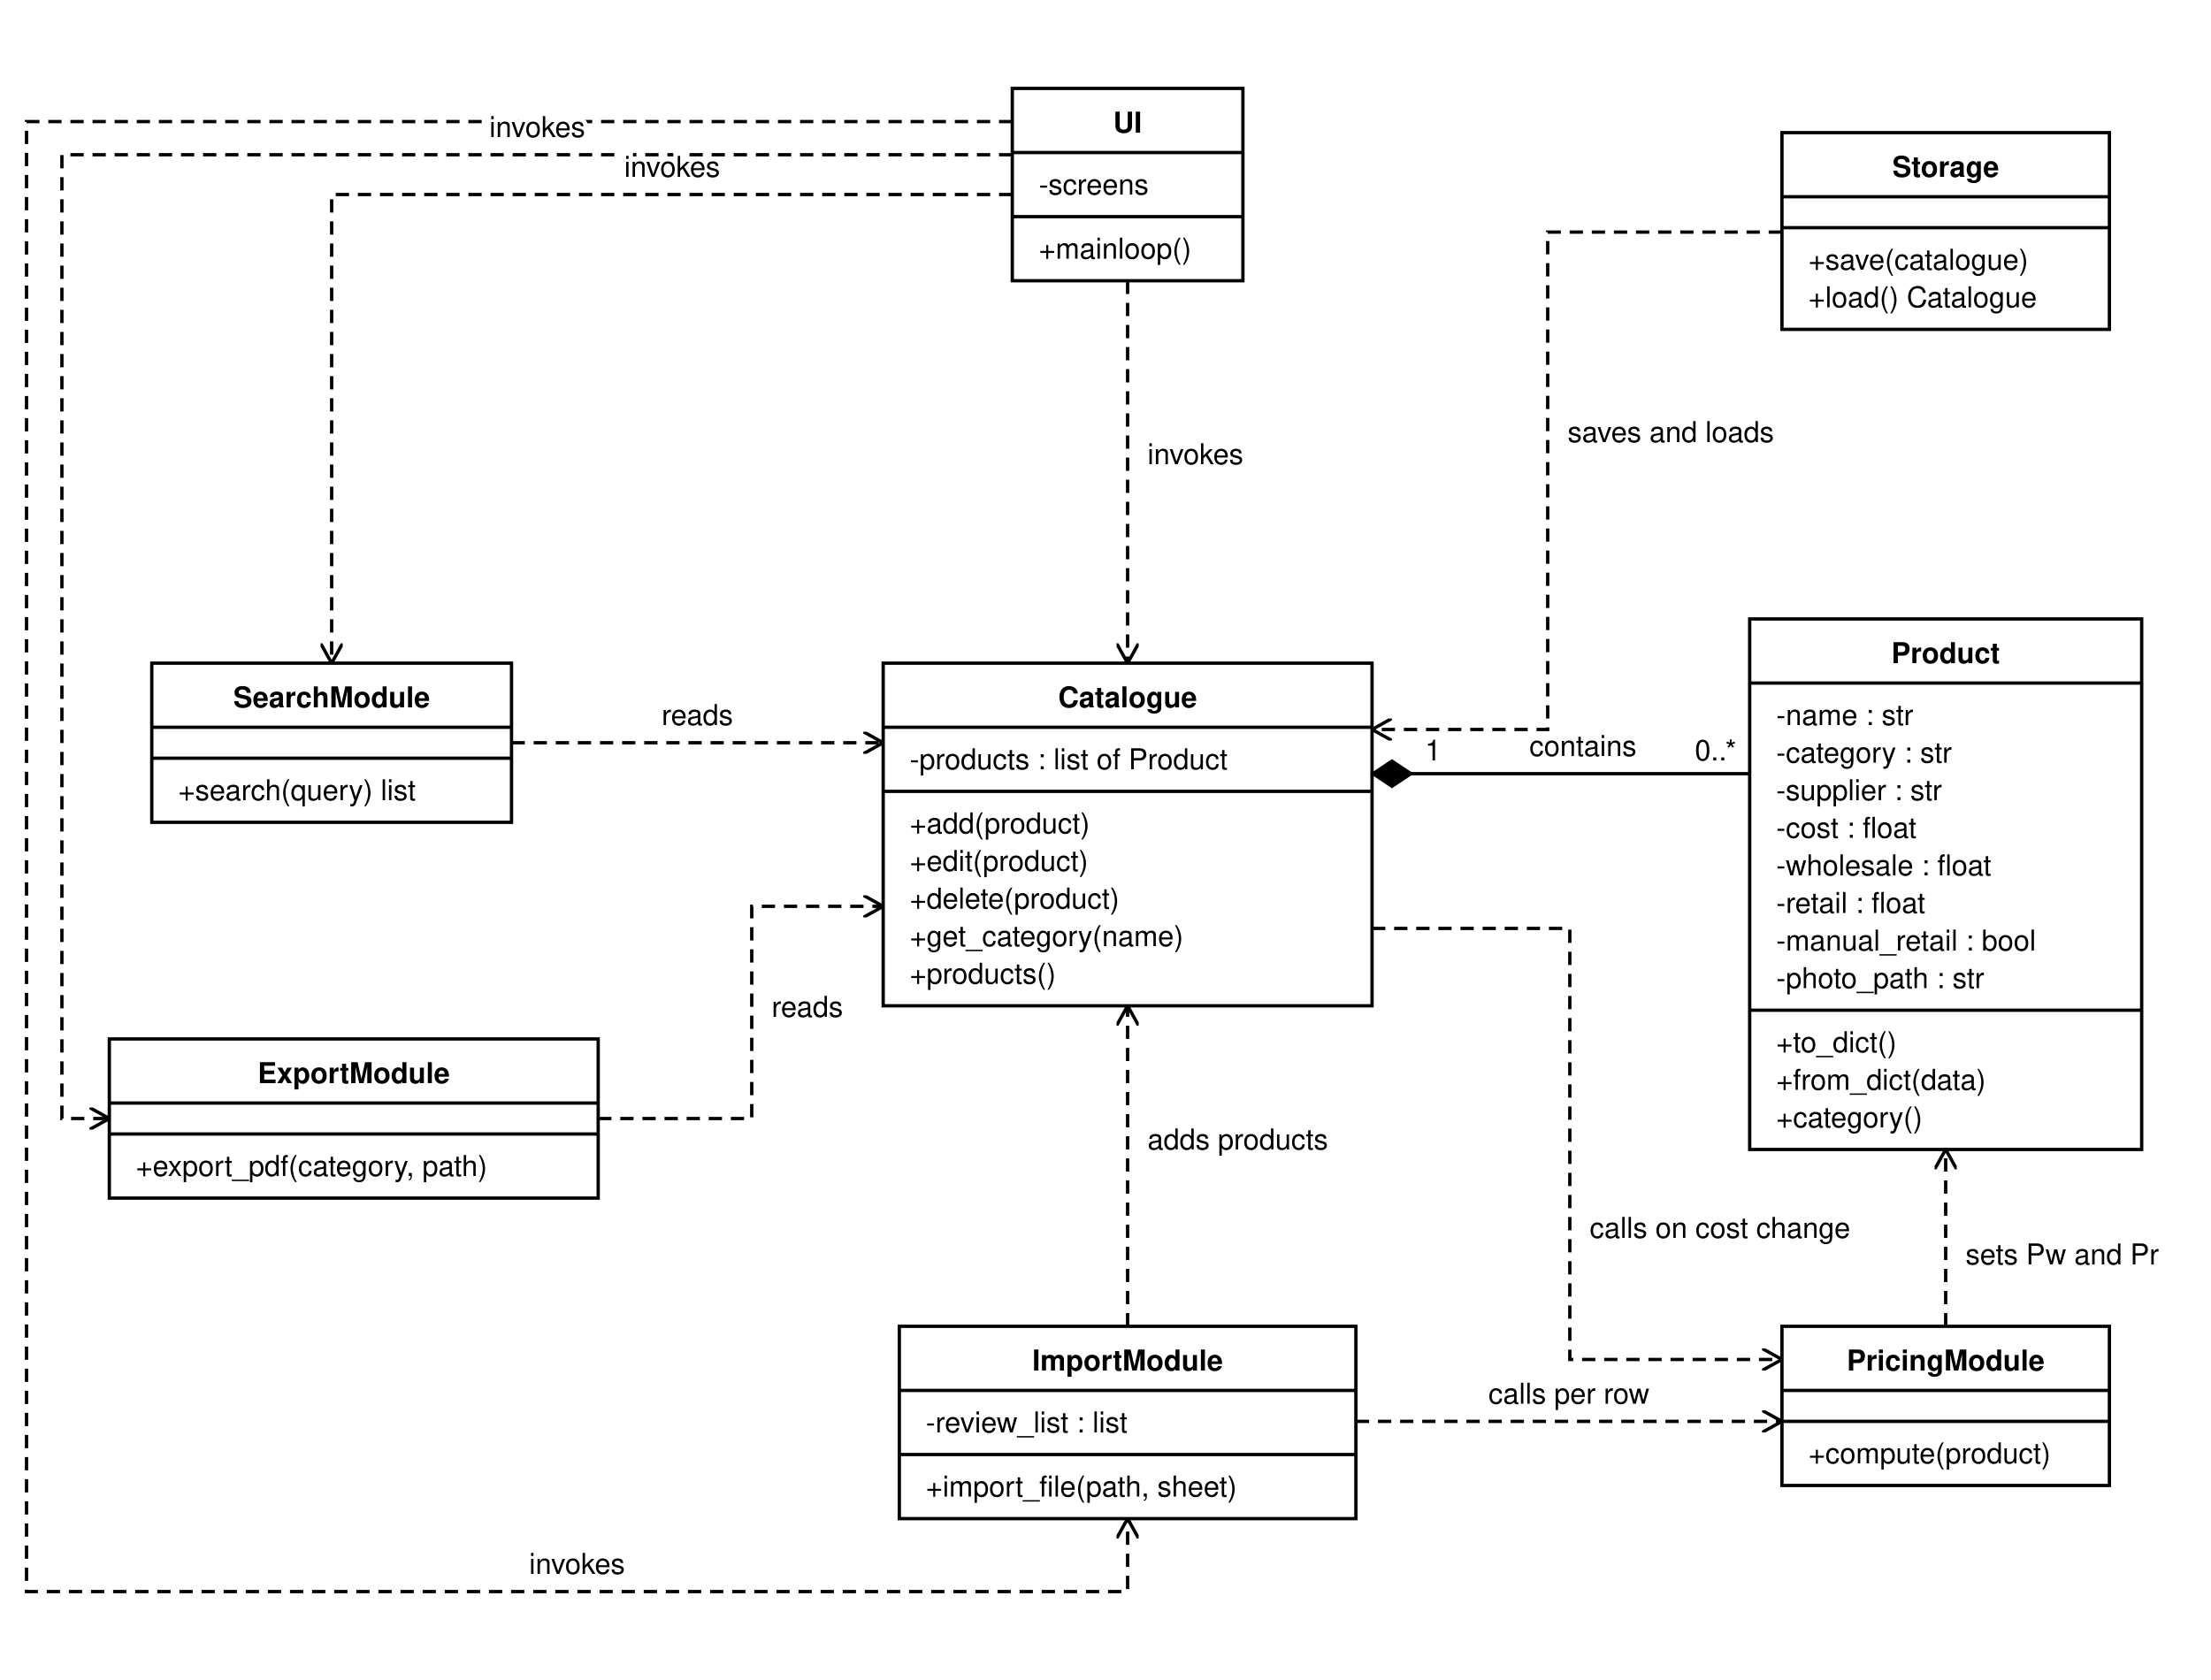
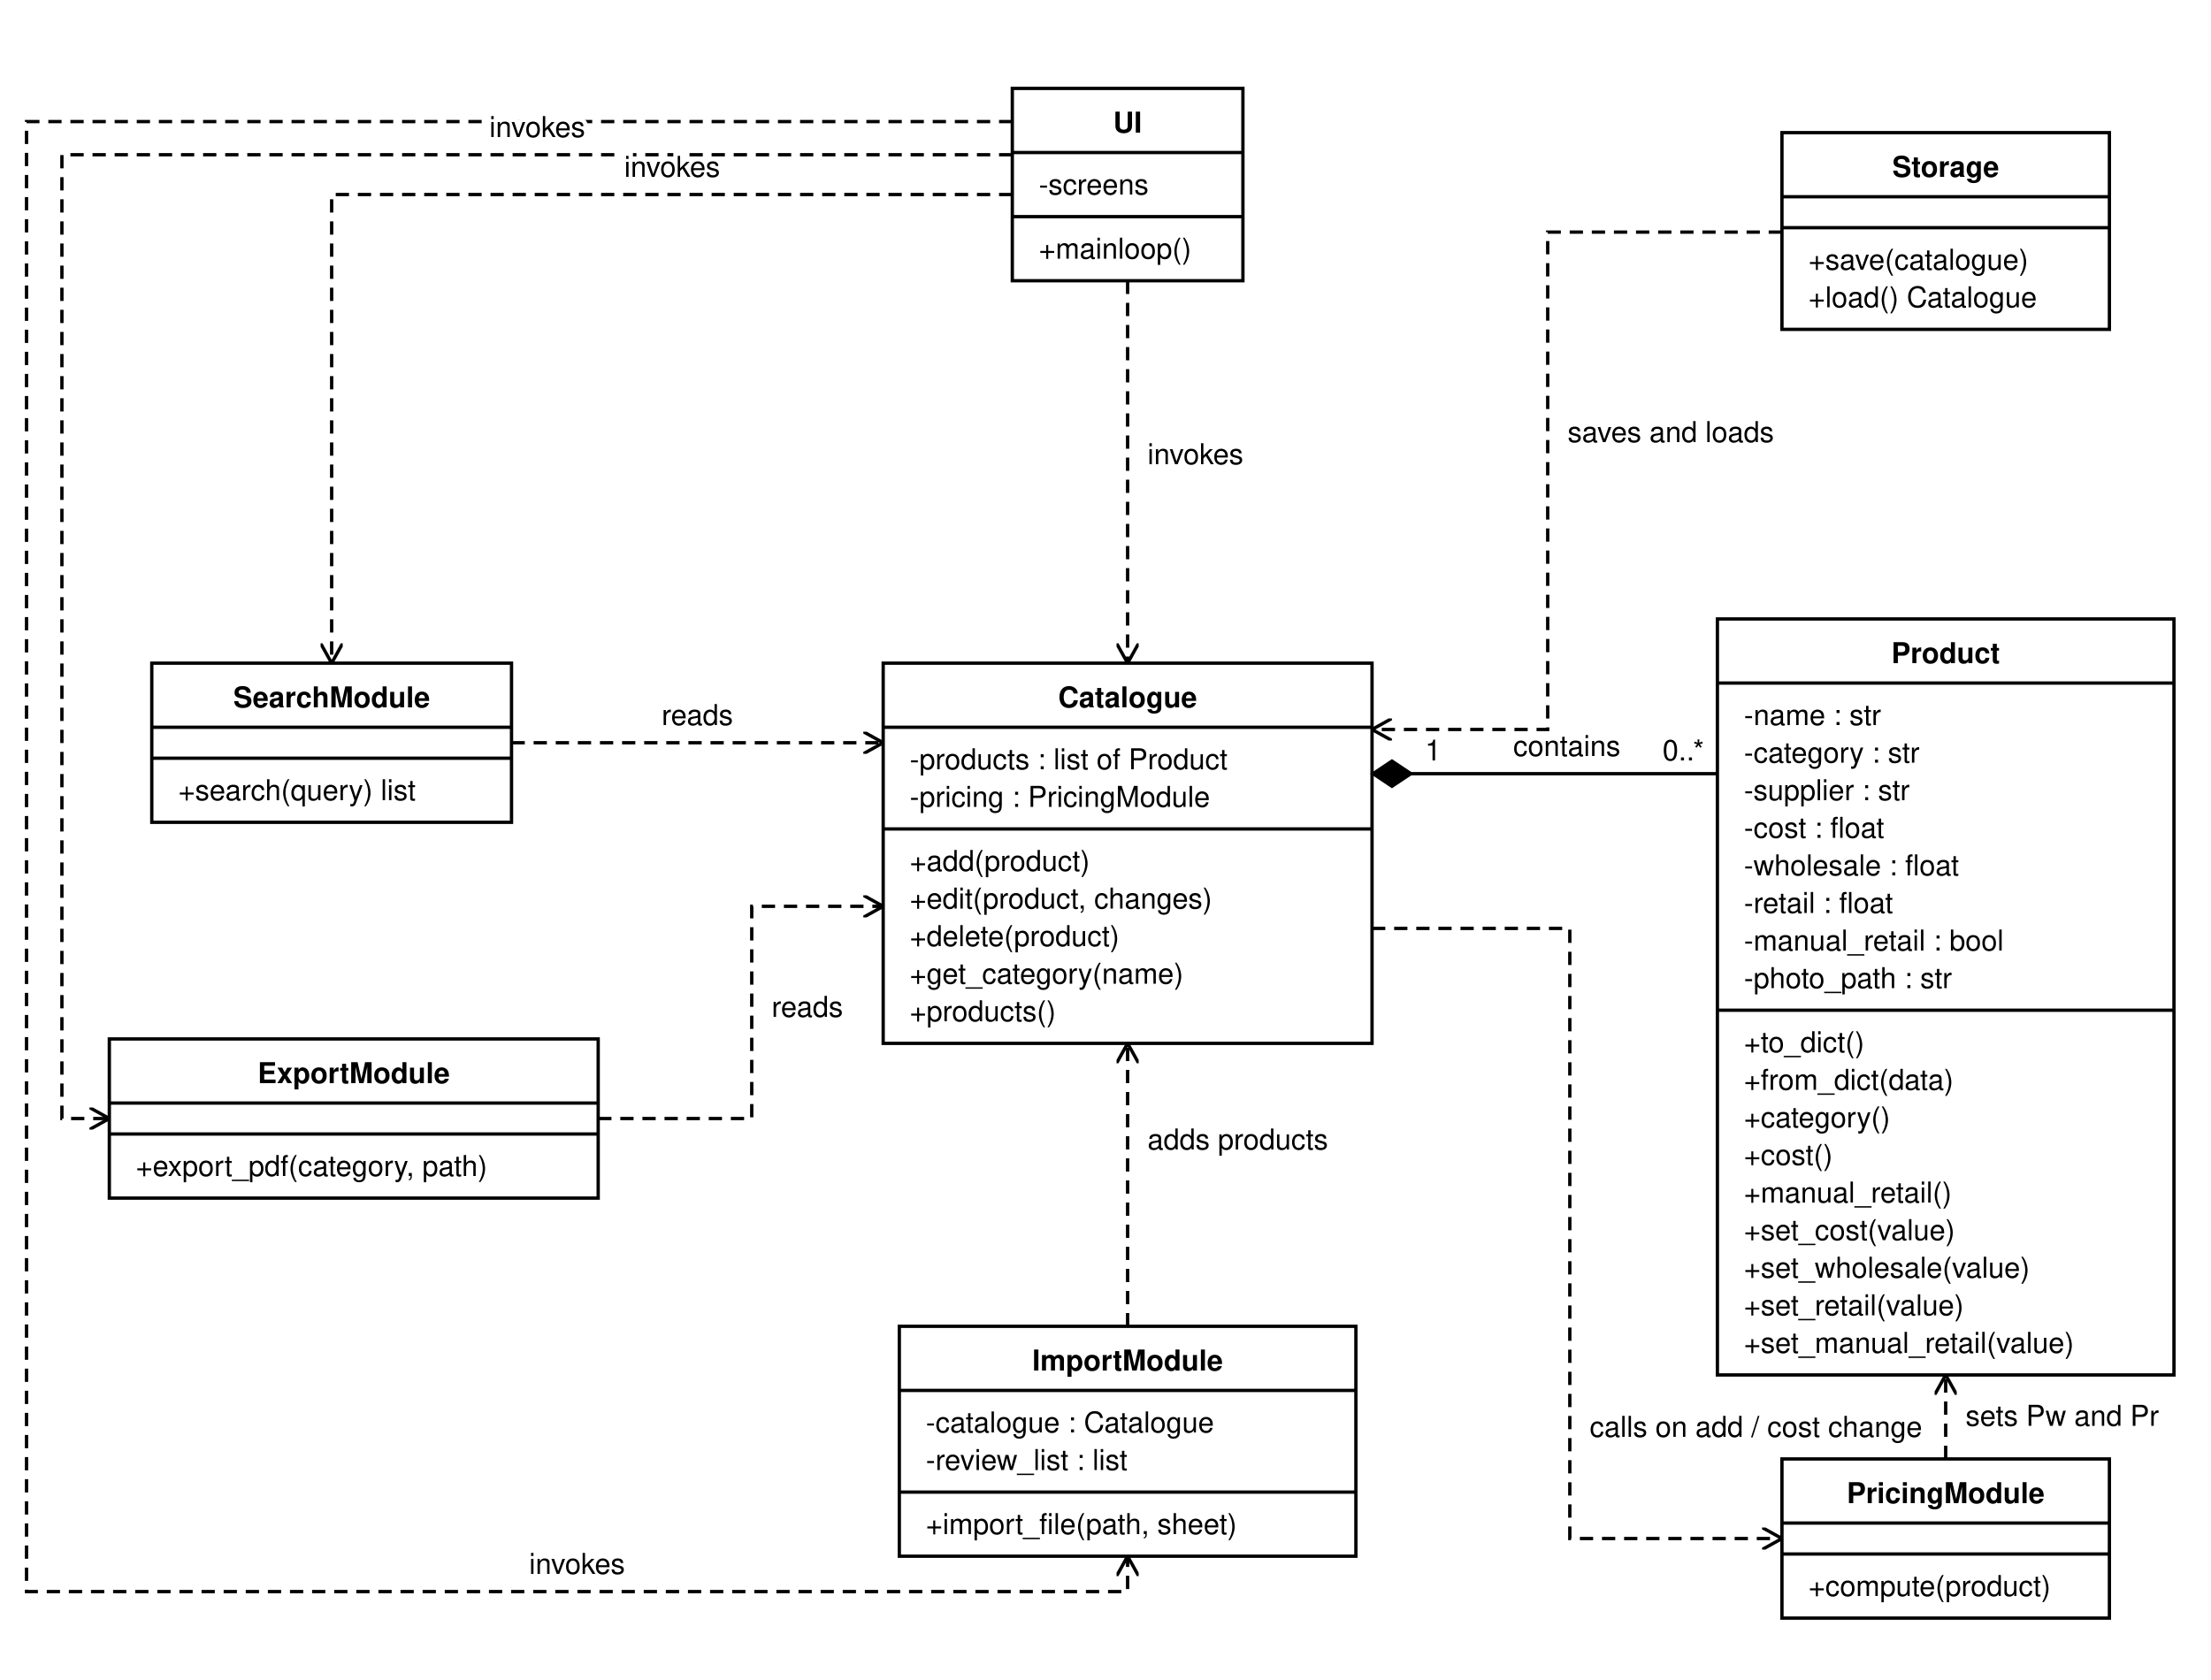
<svg xmlns="http://www.w3.org/2000/svg" width="1000" height="760" viewBox="0 0 1000 760" font-family="Helvetica, Arial, sans-serif">
  <defs>
    <marker id="dep" markerWidth="11" markerHeight="10" refX="9" refY="5" orient="auto" markerUnits="userSpaceOnUse">
      <path d="M0,0 L9,5 L0,10" fill="none" stroke="#000" stroke-width="1.5" />
    </marker>
  </defs>
  <rect width="1000" height="760" fill="#fff" />
  <g>
-     <polyline points="791.35,350 620.55,350" fill="none" stroke="#000" stroke-width="1.5" />
+     <polyline points="776.75,350 620.55,350" fill="none" stroke="#000" stroke-width="1.5" />
    <polyline points="805.95,105 700,105 700,330 620.55,330" fill="none" stroke="#000" stroke-width="1.5" stroke-dasharray="6 4" marker-end="url(#dep)" />
-     <polyline points="620.55,420 710,420 710,615 805.95,615" fill="none" stroke="#000" stroke-width="1.5" stroke-dasharray="6 4" marker-end="url(#dep)" />
-     <polyline points="880,600 880,520" fill="none" stroke="#000" stroke-width="1.5" stroke-dasharray="6 4" marker-end="url(#dep)" />
-     <polyline points="510,600 510,455" fill="none" stroke="#000" stroke-width="1.5" stroke-dasharray="6 4" marker-end="url(#dep)" />
-     <polyline points="613.25,643 805.95,643" fill="none" stroke="#000" stroke-width="1.5" stroke-dasharray="6 4" marker-end="url(#dep)" />
+     <polyline points="620.55,420 710,420 710,696 805.95,696" fill="none" stroke="#000" stroke-width="1.5" stroke-dasharray="6 4" marker-end="url(#dep)" />
+     <polyline points="880,660 880,622" fill="none" stroke="#000" stroke-width="1.5" stroke-dasharray="6 4" marker-end="url(#dep)" />
+     <polyline points="510,600 510,472" fill="none" stroke="#000" stroke-width="1.5" stroke-dasharray="6 4" marker-end="url(#dep)" />
    <polyline points="231.35,336 399.45,336" fill="none" stroke="#000" stroke-width="1.5" stroke-dasharray="6 4" marker-end="url(#dep)" />
    <polyline points="270.55,506 340,506 340,410 399.45,410" fill="none" stroke="#000" stroke-width="1.5" stroke-dasharray="6 4" marker-end="url(#dep)" />
    <polyline points="510,127 510,300" fill="none" stroke="#000" stroke-width="1.5" stroke-dasharray="6 4" marker-end="url(#dep)" />
    <polyline points="457.85,88 150,88 150,300" fill="none" stroke="#000" stroke-width="1.5" stroke-dasharray="6 4" marker-end="url(#dep)" />
    <polyline points="457.85,70 28,70 28,506 49.45,506" fill="none" stroke="#000" stroke-width="1.5" stroke-dasharray="6 4" marker-end="url(#dep)" />
-     <polyline points="457.85,55 12,55 12,720 510,720 510,687" fill="none" stroke="#000" stroke-width="1.5" stroke-dasharray="6 4" marker-end="url(#dep)" />
+     <polyline points="457.85,55 12,55 12,720 510,720 510,704" fill="none" stroke="#000" stroke-width="1.5" stroke-dasharray="6 4" marker-end="url(#dep)" />
  </g>
  <g>
    <rect x="457.85" y="40" width="104.3" height="87" fill="#fff" stroke="#000" stroke-width="1.5" />
    <line x1="457.85" y1="69" x2="562.15" y2="69" stroke="#000" stroke-width="1.5" />
    <line x1="457.85" y1="98" x2="562.15" y2="98" stroke="#000" stroke-width="1.5" />
    <rect x="805.95" y="60" width="148.1" height="89" fill="#fff" stroke="#000" stroke-width="1.5" />
    <line x1="805.95" y1="89" x2="954.05" y2="89" stroke="#000" stroke-width="1.5" />
    <line x1="805.95" y1="103" x2="954.05" y2="103" stroke="#000" stroke-width="1.5" />
-     <rect x="399.45" y="300" width="221.1" height="155" fill="#fff" stroke="#000" stroke-width="1.5" />
+     <rect x="399.45" y="300" width="221.1" height="172" fill="#fff" stroke="#000" stroke-width="1.5" />
    <line x1="399.45" y1="329" x2="620.55" y2="329" stroke="#000" stroke-width="1.5" />
-     <line x1="399.45" y1="358" x2="620.55" y2="358" stroke="#000" stroke-width="1.5" />
-     <rect x="791.35" y="280" width="177.3" height="240" fill="#fff" stroke="#000" stroke-width="1.5" />
-     <line x1="791.35" y1="309" x2="968.65" y2="309" stroke="#000" stroke-width="1.5" />
-     <line x1="791.35" y1="457" x2="968.65" y2="457" stroke="#000" stroke-width="1.5" />
+     <line x1="399.45" y1="375" x2="620.55" y2="375" stroke="#000" stroke-width="1.5" />
+     <rect x="776.75" y="280" width="206.5" height="342" fill="#fff" stroke="#000" stroke-width="1.5" />
+     <line x1="776.75" y1="309" x2="983.25" y2="309" stroke="#000" stroke-width="1.5" />
+     <line x1="776.75" y1="457" x2="983.25" y2="457" stroke="#000" stroke-width="1.5" />
    <rect x="68.65" y="300" width="162.7" height="72" fill="#fff" stroke="#000" stroke-width="1.5" />
    <line x1="68.65" y1="329" x2="231.35" y2="329" stroke="#000" stroke-width="1.5" />
    <line x1="68.65" y1="343" x2="231.35" y2="343" stroke="#000" stroke-width="1.5" />
    <rect x="49.45" y="470" width="221.1" height="72" fill="#fff" stroke="#000" stroke-width="1.5" />
    <line x1="49.45" y1="499" x2="270.55" y2="499" stroke="#000" stroke-width="1.5" />
    <line x1="49.45" y1="513" x2="270.55" y2="513" stroke="#000" stroke-width="1.5" />
-     <rect x="406.75" y="600" width="206.5" height="87" fill="#fff" stroke="#000" stroke-width="1.5" />
+     <rect x="406.75" y="600" width="206.5" height="104" fill="#fff" stroke="#000" stroke-width="1.5" />
    <line x1="406.75" y1="629" x2="613.25" y2="629" stroke="#000" stroke-width="1.5" />
-     <line x1="406.75" y1="658" x2="613.25" y2="658" stroke="#000" stroke-width="1.5" />
-     <rect x="805.95" y="600" width="148.1" height="72" fill="#fff" stroke="#000" stroke-width="1.5" />
-     <line x1="805.95" y1="629" x2="954.05" y2="629" stroke="#000" stroke-width="1.5" />
-     <line x1="805.95" y1="643" x2="954.05" y2="643" stroke="#000" stroke-width="1.5" />
+     <line x1="406.75" y1="675" x2="613.25" y2="675" stroke="#000" stroke-width="1.5" />
+     <rect x="805.95" y="660" width="148.1" height="72" fill="#fff" stroke="#000" stroke-width="1.5" />
+     <line x1="805.95" y1="689" x2="954.05" y2="689" stroke="#000" stroke-width="1.5" />
+     <line x1="805.95" y1="703" x2="954.05" y2="703" stroke="#000" stroke-width="1.5" />
    <polygon points="620.55,350 629.55,344.0 638.55,350 629.55,356.0" fill="#000" stroke="#000" />
  </g>
  <g>
    <text x="510" y="60" font-size="13" text-anchor="middle" font-weight="bold">UI</text>
    <text x="469.85" y="88" font-size="13" text-anchor="start">-screens</text>
    <text x="469.85" y="117" font-size="13" text-anchor="start">+mainloop()</text>
    <text x="880" y="80" font-size="13" text-anchor="middle" font-weight="bold">Storage</text>
    <text x="817.95" y="122" font-size="13" text-anchor="start">+save(catalogue)</text>
    <text x="817.95" y="139" font-size="13" text-anchor="start">+load() Catalogue</text>
    <text x="510" y="320" font-size="13" text-anchor="middle" font-weight="bold">Catalogue</text>
    <text x="411.45" y="348" font-size="13" text-anchor="start">-products : list of Product</text>
-     <text x="411.45" y="377" font-size="13" text-anchor="start">+add(product)</text>
-     <text x="411.45" y="394" font-size="13" text-anchor="start">+edit(product)</text>
-     <text x="411.45" y="411" font-size="13" text-anchor="start">+delete(product)</text>
-     <text x="411.45" y="428" font-size="13" text-anchor="start">+get_category(name)</text>
-     <text x="411.45" y="445" font-size="13" text-anchor="start">+products()</text>
+     <text x="411.45" y="365" font-size="13" text-anchor="start">-pricing : PricingModule</text>
+     <text x="411.45" y="394" font-size="13" text-anchor="start">+add(product)</text>
+     <text x="411.45" y="411" font-size="13" text-anchor="start">+edit(product, changes)</text>
+     <text x="411.45" y="428" font-size="13" text-anchor="start">+delete(product)</text>
+     <text x="411.45" y="445" font-size="13" text-anchor="start">+get_category(name)</text>
+     <text x="411.45" y="462" font-size="13" text-anchor="start">+products()</text>
    <text x="880" y="300" font-size="13" text-anchor="middle" font-weight="bold">Product</text>
-     <text x="803.35" y="328" font-size="13" text-anchor="start">-name : str</text>
-     <text x="803.35" y="345" font-size="13" text-anchor="start">-category : str</text>
-     <text x="803.35" y="362" font-size="13" text-anchor="start">-supplier : str</text>
-     <text x="803.35" y="379" font-size="13" text-anchor="start">-cost : float</text>
-     <text x="803.35" y="396" font-size="13" text-anchor="start">-wholesale : float</text>
-     <text x="803.35" y="413" font-size="13" text-anchor="start">-retail : float</text>
-     <text x="803.35" y="430" font-size="13" text-anchor="start">-manual_retail : bool</text>
-     <text x="803.35" y="447" font-size="13" text-anchor="start">-photo_path : str</text>
-     <text x="803.35" y="476" font-size="13" text-anchor="start">+to_dict()</text>
-     <text x="803.35" y="493" font-size="13" text-anchor="start">+from_dict(data)</text>
-     <text x="803.35" y="510" font-size="13" text-anchor="start">+category()</text>
+     <text x="788.75" y="328" font-size="13" text-anchor="start">-name : str</text>
+     <text x="788.75" y="345" font-size="13" text-anchor="start">-category : str</text>
+     <text x="788.75" y="362" font-size="13" text-anchor="start">-supplier : str</text>
+     <text x="788.75" y="379" font-size="13" text-anchor="start">-cost : float</text>
+     <text x="788.75" y="396" font-size="13" text-anchor="start">-wholesale : float</text>
+     <text x="788.75" y="413" font-size="13" text-anchor="start">-retail : float</text>
+     <text x="788.75" y="430" font-size="13" text-anchor="start">-manual_retail : bool</text>
+     <text x="788.75" y="447" font-size="13" text-anchor="start">-photo_path : str</text>
+     <text x="788.75" y="476" font-size="13" text-anchor="start">+to_dict()</text>
+     <text x="788.75" y="493" font-size="13" text-anchor="start">+from_dict(data)</text>
+     <text x="788.75" y="510" font-size="13" text-anchor="start">+category()</text>
+     <text x="788.75" y="527" font-size="13" text-anchor="start">+cost()</text>
+     <text x="788.75" y="544" font-size="13" text-anchor="start">+manual_retail()</text>
+     <text x="788.75" y="561" font-size="13" text-anchor="start">+set_cost(value)</text>
+     <text x="788.75" y="578" font-size="13" text-anchor="start">+set_wholesale(value)</text>
+     <text x="788.75" y="595" font-size="13" text-anchor="start">+set_retail(value)</text>
+     <text x="788.75" y="612" font-size="13" text-anchor="start">+set_manual_retail(value)</text>
    <text x="150" y="320" font-size="13" text-anchor="middle" font-weight="bold">SearchModule</text>
    <text x="80.65" y="362" font-size="13" text-anchor="start">+search(query) list</text>
    <text x="160" y="490" font-size="13" text-anchor="middle" font-weight="bold">ExportModule</text>
    <text x="61.45" y="532" font-size="13" text-anchor="start">+export_pdf(category, path)</text>
    <text x="510" y="620" font-size="13" text-anchor="middle" font-weight="bold">ImportModule</text>
-     <text x="418.75" y="648" font-size="13" text-anchor="start">-review_list : list</text>
-     <text x="418.75" y="677" font-size="13" text-anchor="start">+import_file(path, sheet)</text>
-     <text x="880" y="620" font-size="13" text-anchor="middle" font-weight="bold">PricingModule</text>
-     <text x="817.95" y="662" font-size="13" text-anchor="start">+compute(product)</text>
-     <text x="715.95" y="342" font-size="13" text-anchor="middle" paint-order="stroke" stroke="#fff" stroke-width="4">contains</text>
+     <text x="418.75" y="648" font-size="13" text-anchor="start">-catalogue : Catalogue</text>
+     <text x="418.75" y="665" font-size="13" text-anchor="start">-review_list : list</text>
+     <text x="418.75" y="694" font-size="13" text-anchor="start">+import_file(path, sheet)</text>
+     <text x="880" y="680" font-size="13" text-anchor="middle" font-weight="bold">PricingModule</text>
+     <text x="817.95" y="722" font-size="13" text-anchor="start">+compute(product)</text>
+     <text x="708.65" y="342" font-size="13" text-anchor="middle" paint-order="stroke" stroke="#fff" stroke-width="4">contains</text>
    <text x="644.55" y="344" font-size="13" text-anchor="start" paint-order="stroke" stroke="#fff" stroke-width="4">1</text>
-     <text x="785.35" y="344" font-size="13" text-anchor="end" paint-order="stroke" stroke="#fff" stroke-width="4">0..*</text>
+     <text x="770.75" y="344" font-size="13" text-anchor="end" paint-order="stroke" stroke="#fff" stroke-width="4">0..*</text>
    <text x="709" y="200" font-size="13" text-anchor="start" paint-order="stroke" stroke="#fff" stroke-width="4">saves and loads</text>
-     <text x="719" y="560" font-size="13" text-anchor="start" paint-order="stroke" stroke="#fff" stroke-width="4">calls on cost change</text>
-     <text x="889" y="572" font-size="13" text-anchor="start" paint-order="stroke" stroke="#fff" stroke-width="4">sets Pw and Pr</text>
+     <text x="719" y="650" font-size="13" text-anchor="start" paint-order="stroke" stroke="#fff" stroke-width="4">calls on add / cost change</text>
+     <text x="889" y="645" font-size="13" text-anchor="start" paint-order="stroke" stroke="#fff" stroke-width="4">sets Pw and Pr</text>
    <text x="519" y="520" font-size="13" text-anchor="start" paint-order="stroke" stroke="#fff" stroke-width="4">adds products</text>
-     <text x="709.6" y="635" font-size="13" text-anchor="middle" paint-order="stroke" stroke="#fff" stroke-width="4">calls per row</text>
    <text x="315.4" y="328" font-size="13" text-anchor="middle" paint-order="stroke" stroke="#fff" stroke-width="4">reads</text>
    <text x="349" y="460" font-size="13" text-anchor="start" paint-order="stroke" stroke="#fff" stroke-width="4">reads</text>
    <text x="519" y="210" font-size="13" text-anchor="start" paint-order="stroke" stroke="#fff" stroke-width="4">invokes</text>
    <text x="304" y="80" font-size="13" text-anchor="middle" paint-order="stroke" stroke="#fff" stroke-width="4">invokes</text>
    <text x="243" y="62" font-size="13" text-anchor="middle" paint-order="stroke" stroke="#fff" stroke-width="4">invokes</text>
    <text x="261" y="712" font-size="13" text-anchor="middle" paint-order="stroke" stroke="#fff" stroke-width="4">invokes</text>
  </g>
</svg>
